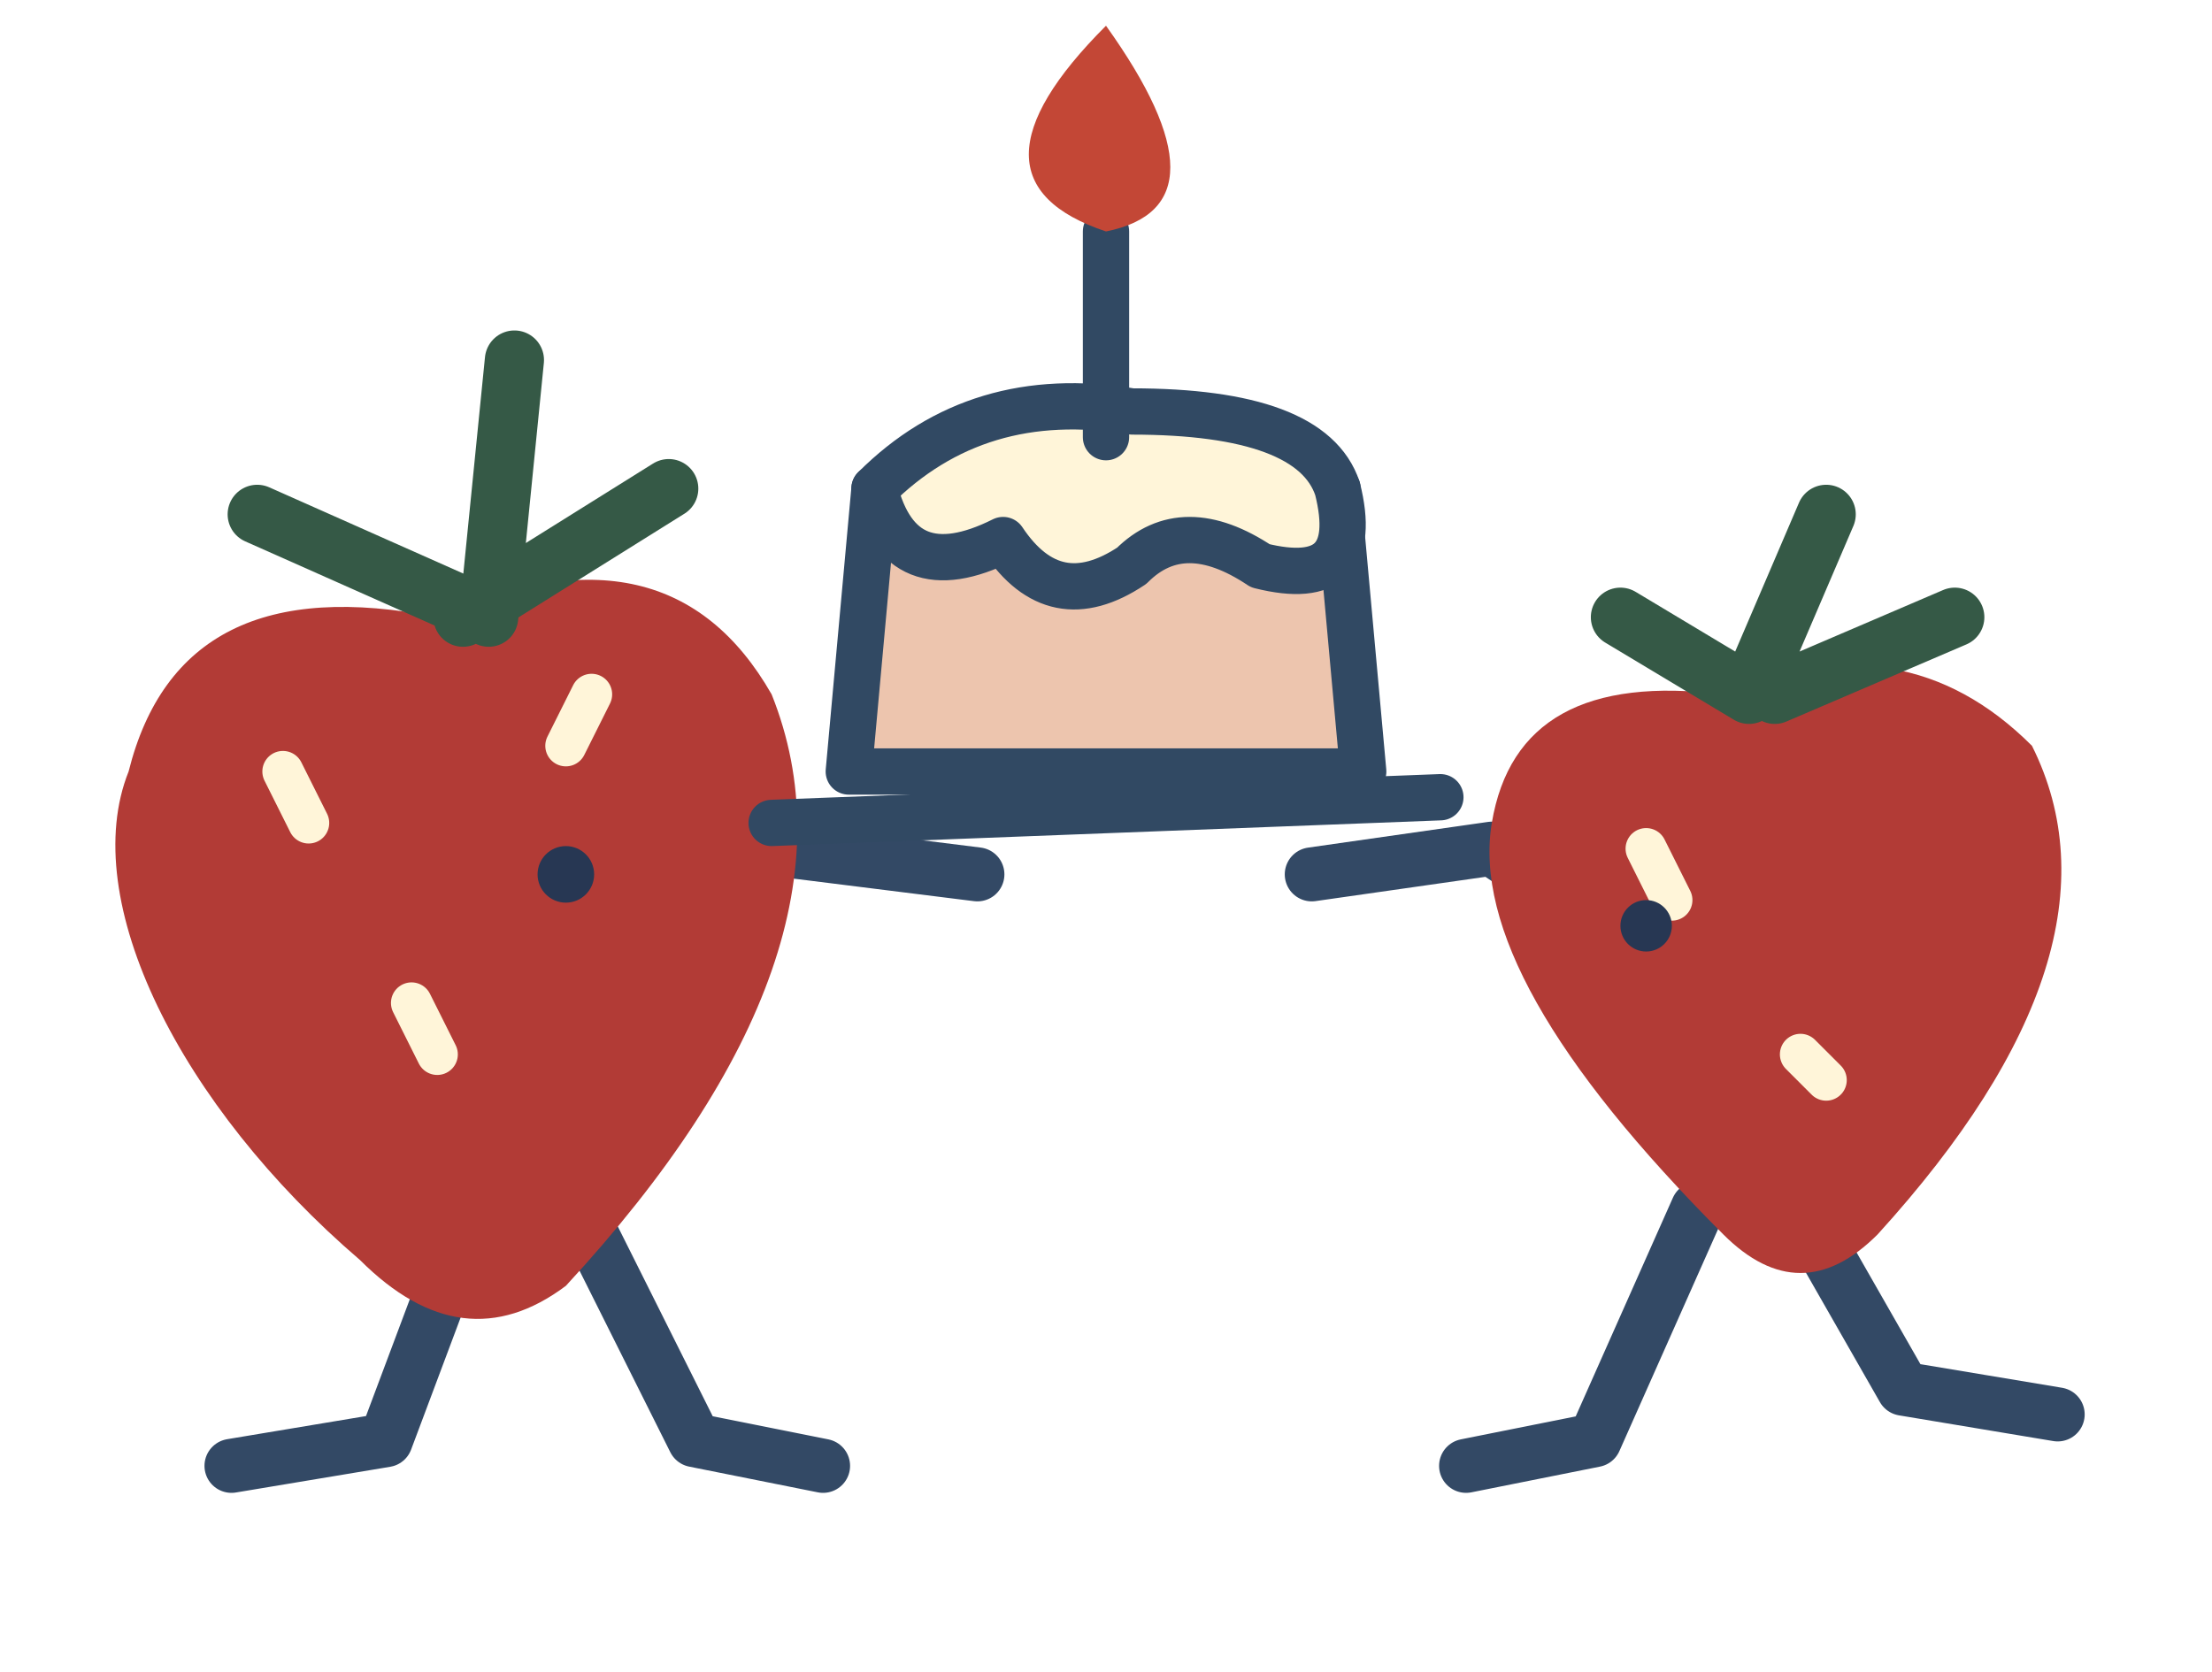
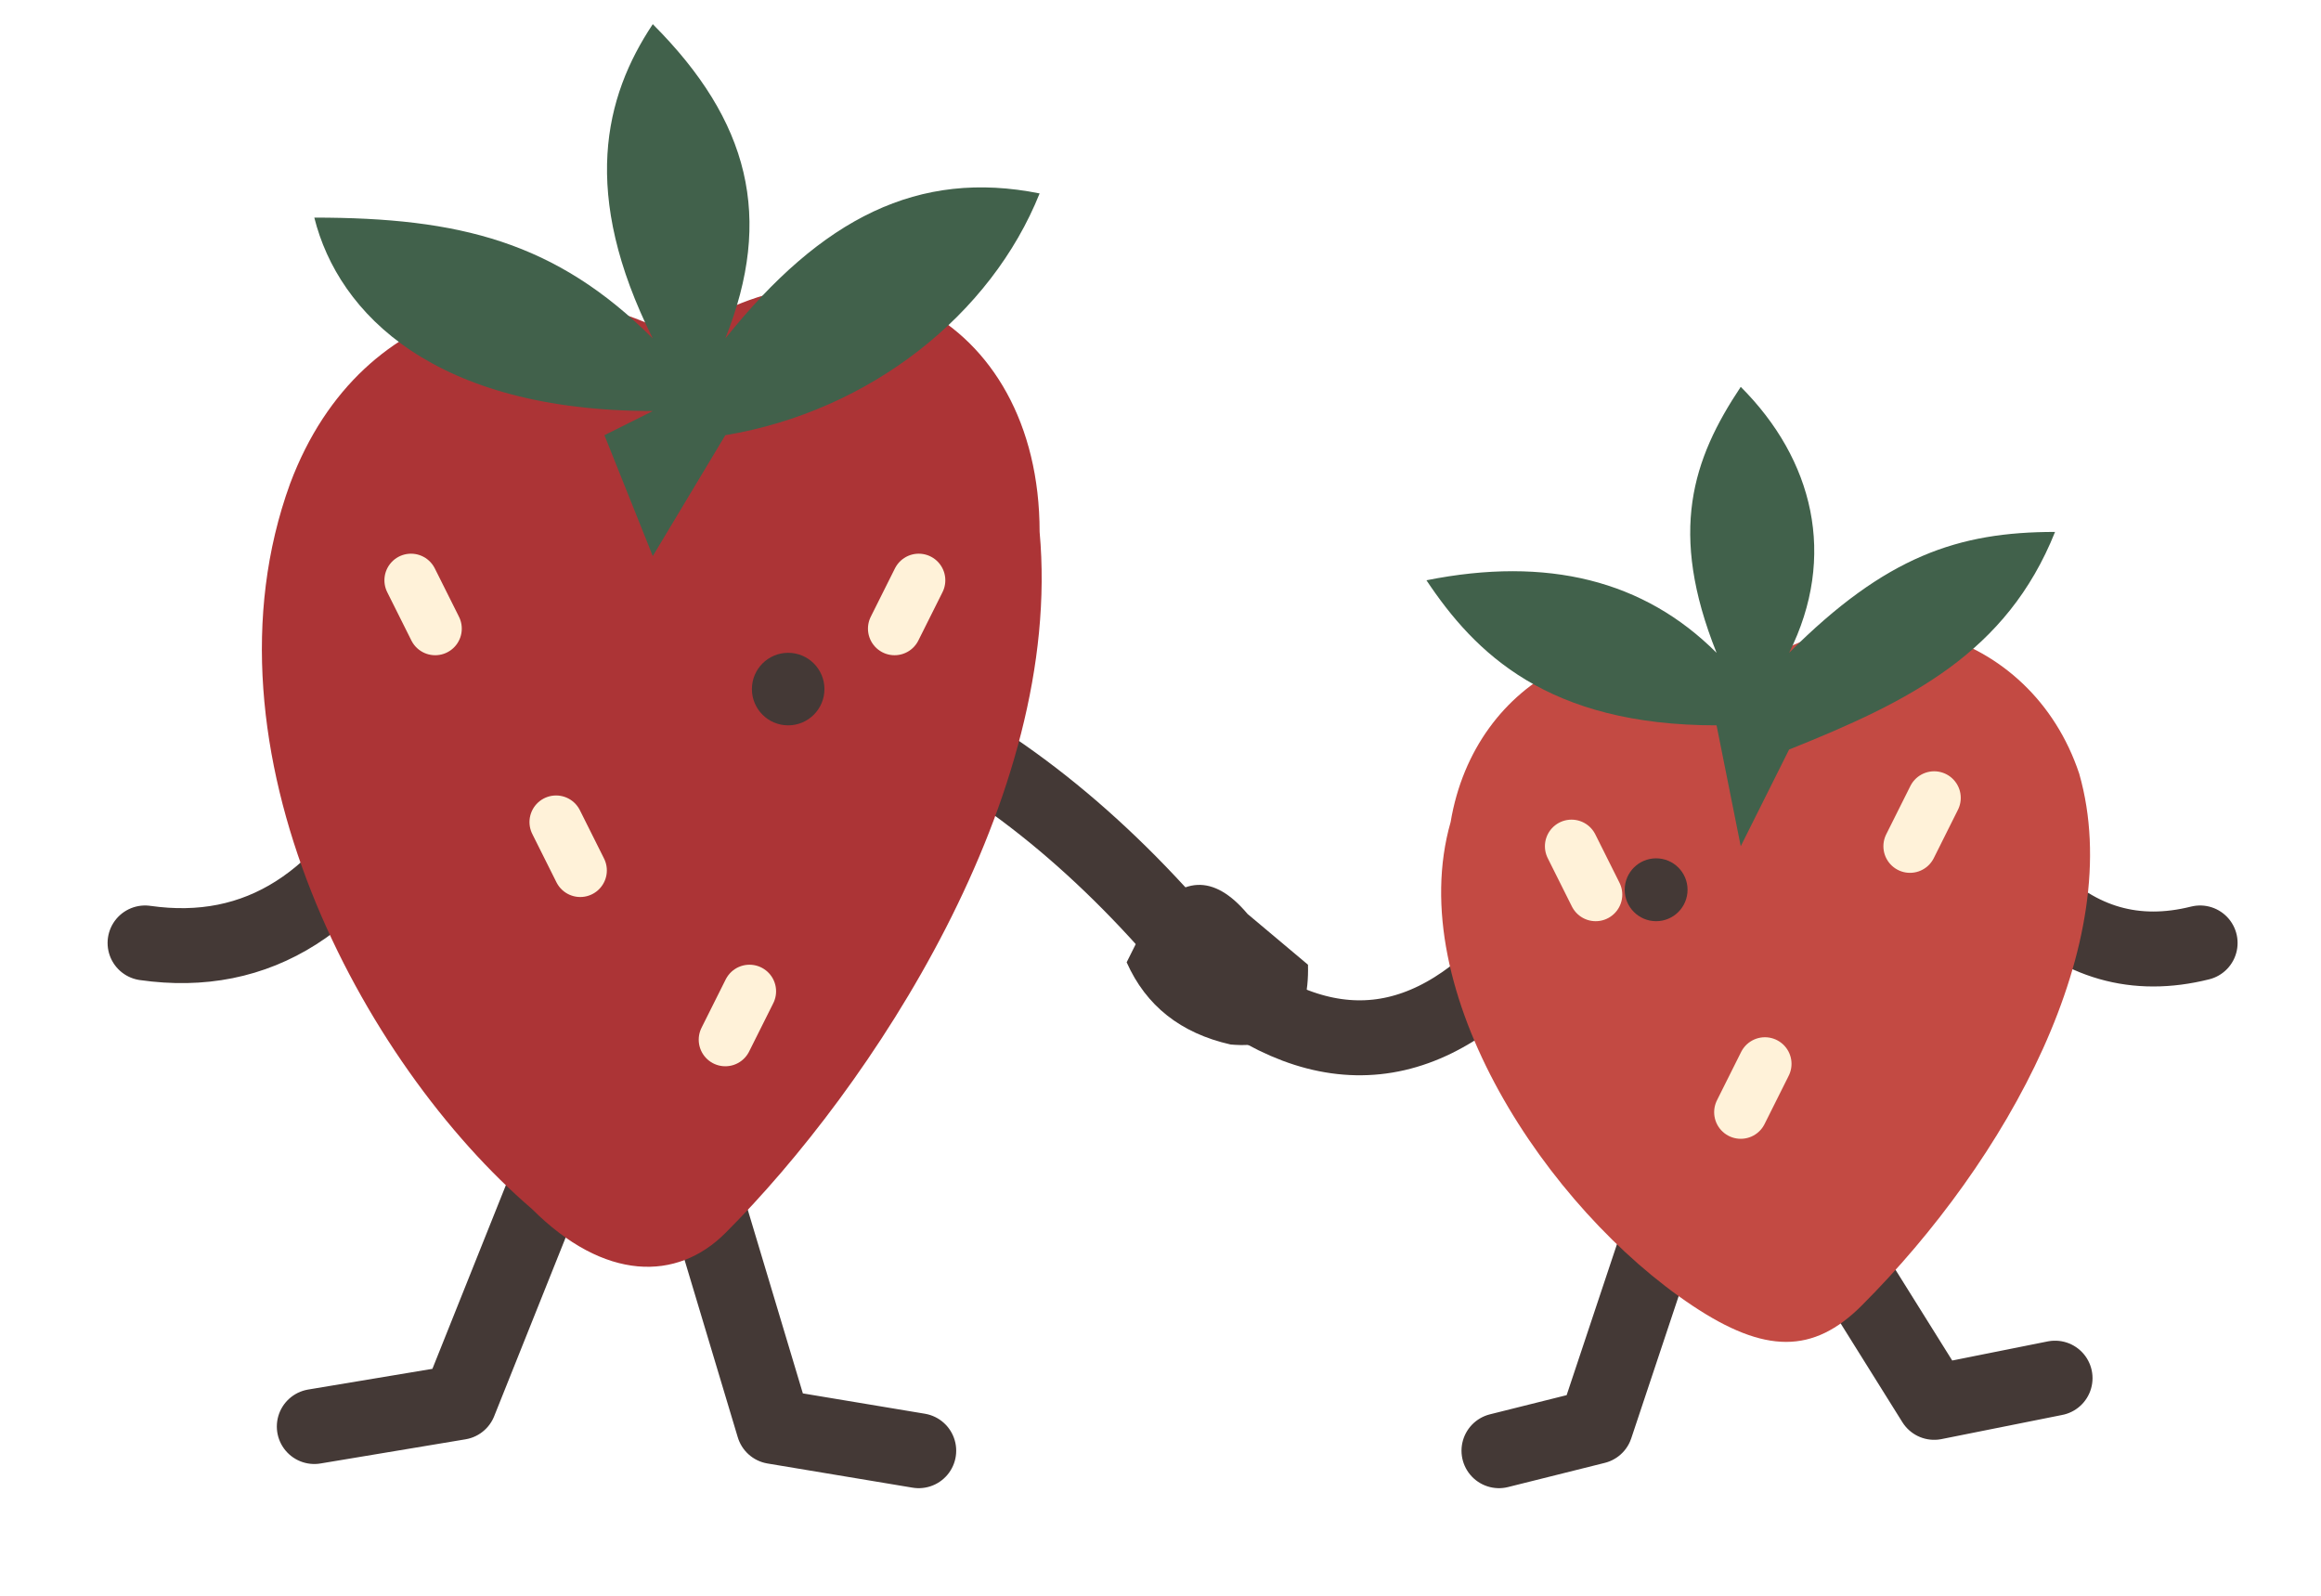
- <svg xmlns="http://www.w3.org/2000/svg" viewBox="0 0 86 65" fill="none" stroke-linecap="round" stroke-linejoin="round">
-   <g stroke="#334965" stroke-width="2.1">
-     <path d="m18 48-3 8-6 1m14-9 4 8 5 1m34-10-4 9-5 1m13-10 4 7 6 1M24 37l6-4 8 1m26 3-6-4-7 1" />
+ <svg xmlns="http://www.w3.org/2000/svg" viewBox="0 0 96 66" fill="none" stroke-linecap="round" stroke-linejoin="round">
+   <g stroke="#443936" stroke-width="3.1">
+     <path d="M17 32q-4 8-11 7m30-10q7 3 13 10m15-1q-6 8-13 3m33-4q3 3 7 2" />
+     <path d="m23 48-4 10-6 1m16-10 3 10 6 1m31-10-3 9-4 1m13-10 5 8 5-1" />
  </g>
-   <g fill="#b23b36">
-     <path d="M5 30q2-8 12-6 9-4 13 3 4 10-8 23-4 3-8-1C7 43 3 35 5 30Z" />
-     <path d="M58 32q1-6 9-5 7-3 12 2 4 8-6 19-3 3-6 0-10-10-9-16Z" />
+   <path fill="#ac3436" d="M12 20c3-8 11-9 16-6 7-5 15-1 15 8 1 11-7 23-13 29-2 2-5 2-8-1-7-6-14-19-10-30Z" />
+   <path fill="#c34a43" d="M60 34c1-6 7-9 12-6 5-4 12-2 14 4 2 7-3 16-9 22-2 2-4 2-7 0-6-4-12-13-10-20Z" />
+   <g fill="#41614b">
+     <path d="M27 17C18 17 14 13 13 9c6 0 10 1 14 5-3-6-2-10 0-13 4 4 5 8 3 13 4-5 8-7 13-6-2 5-7 9-13 10l-3 5-2-5Z" />
+     <path d="M71 30c-7 0-10-3-12-6 5-1 9 0 12 3-2-5-1-8 1-11 3 3 4 7 2 11 4-4 7-5 11-5-2 5-6 7-11 9l-2 4Z" />
  </g>
-   <g stroke="#355946" stroke-width="2.3">
-     <path d="m10 20 9 4 1-10m-2 10 8-5m37 5 5 3 3-7m-2 7 7-3" />
+   <g stroke="#fff2d9" stroke-width="2.2">
+     <path d="m17 24 1 2m5 8 1 2m6 7 1-2m7-17-1 2m28 9 1 2m6 9 1-2m7-11-1 2" />
  </g>
-   <g stroke="#fff5d9" stroke-width="1.6">
-     <path d="m11 30 1 2m4 7 1 2m6-14-1 2m42 4 1 2m5 6 1 1" />
+   <g fill="#443936">
+     <circle cx="32.6" cy="28.5" r="1.5" />
+     <circle cx="68.5" cy="36.8" r="1.3" />
  </g>
-   <g fill="#273753">
-     <circle cx="22" cy="34" r="1.1" />
-     <circle cx="64" cy="36" r="1" />
-   </g>
-   <g stroke="#314963" stroke-width="1.8">
-     <path fill="#edc5ae" d="m33 30 1-11q8-5 18 0l1 11Z" />
-     <path fill="#fff5d9" d="M34 19q4-4 10-3 7 0 8 3 1 4-3 3-3-2-5 0-3 2-5-1-4 2-5-2Z" />
-     <path d="m30 32 26-1m-13-14V9" />
-   </g>
-   <path d="M43 9q-6-2 0-8 5 7 0 8Z" fill="#c34736" />
+   <path d="M47.5 38q2-2.7 4.1-.2l2.5 2.1q.1 3.6-3.2 3.3-3.1-.7-4.3-3.4Z" fill="#443936" />
</svg>
